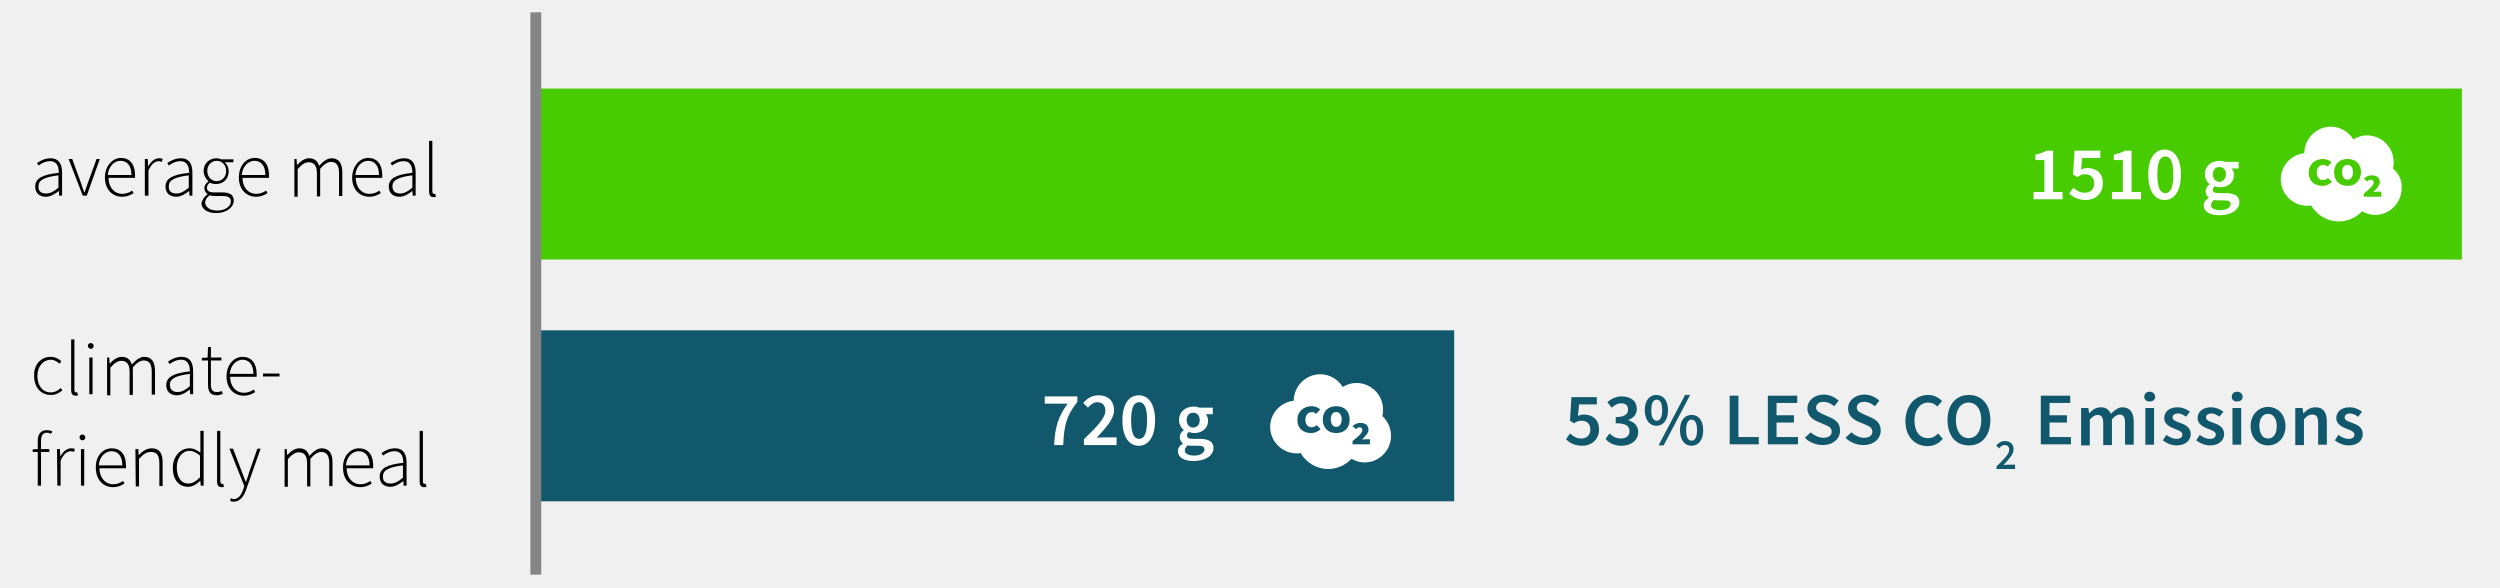
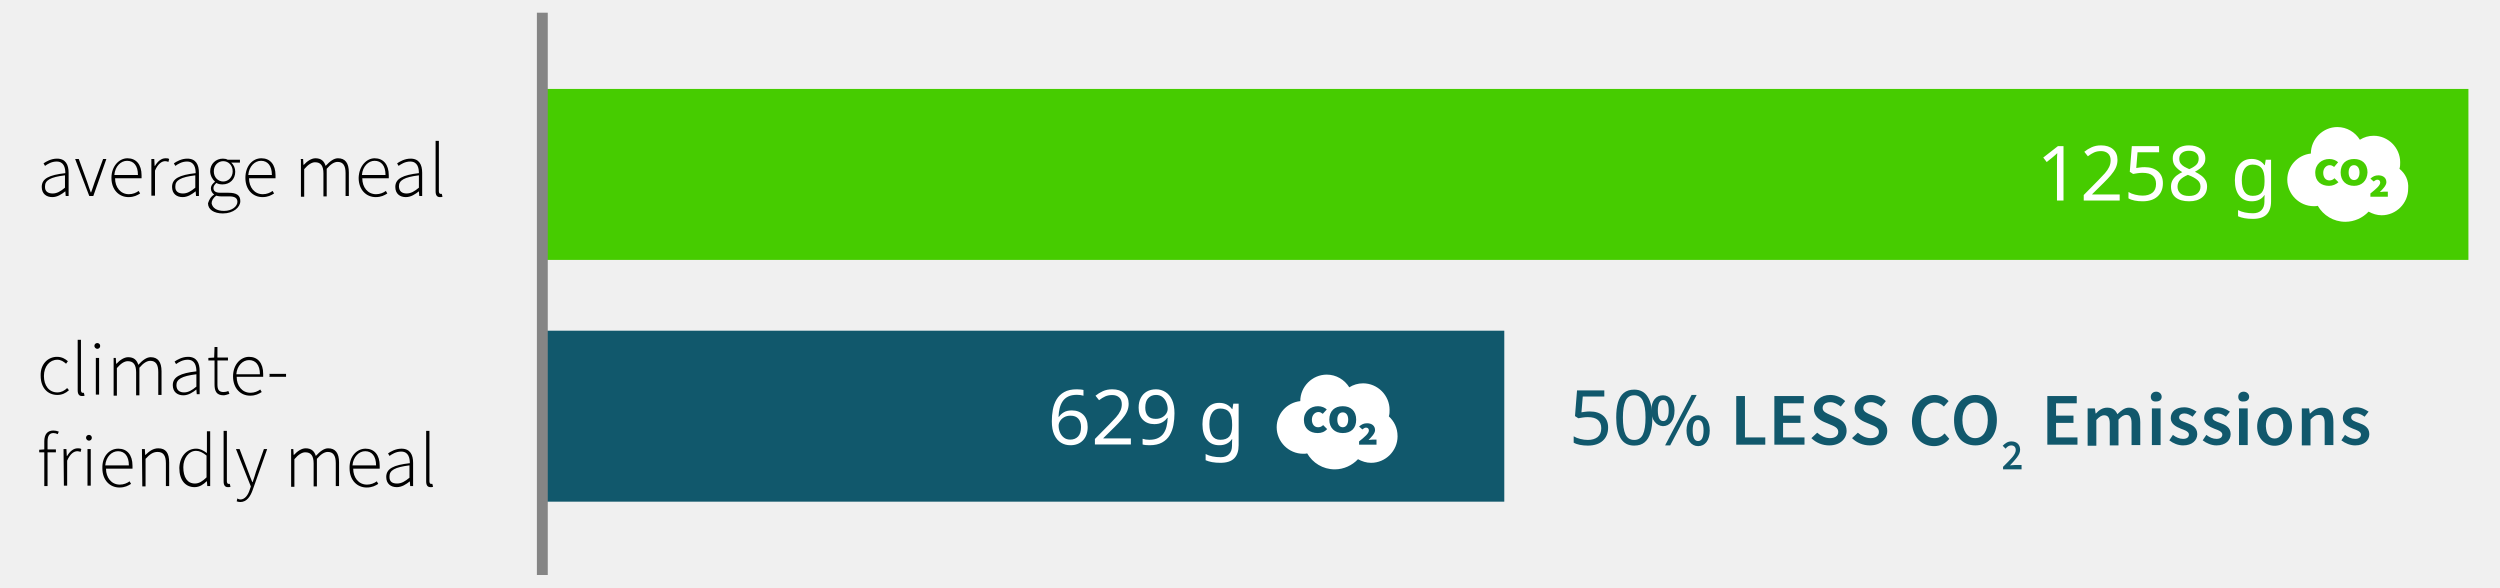
- <svg xmlns="http://www.w3.org/2000/svg" version="1.1" id="Ebene_1" x="0px" y="0px" width="688.7px" height="161.8px" viewBox="46 340.1 688.7 161.8" style="enable-background:new 46 340.1 688.7 161.8;" xml:space="preserve">
+ <svg xmlns="http://www.w3.org/2000/svg" version="1.1" id="Ebene_1" x="0px" y="0px" viewBox="0 0 688.7 161.8" style="enable-background:new 0 0 688.7 161.8;" xml:space="preserve">
  <style type="text/css">
	.st0{fill:#46CC00;}
	.st1{fill:#11586C;}
	.st2{fill:#858585;}
	.st3{enable-background:new    ;}
	.st4{fill:#FFFFFF;}
+ 	.st5{font-family:'SourceSansPro-Semibold';}
+ 	.st6{font-size:21px;}
</style>
  <g>
-     <rect x="193.6" y="364.5" class="st0" width="530.6" height="47.1" />
+     <rect x="149.4" y="24.5" class="st0" width="530.6" height="47.1" />
  </g>
  <g>
-     <rect x="193.6" y="431.1" class="st1" width="253" height="47.1" />
+     <rect x="149.4" y="91.1" class="st1" width="265" height="47.1" />
  </g>
  <g>
-     <rect x="192.1" y="343.5" class="st2" width="3" height="154.9" />
+     <rect x="147.9" y="3.5" class="st2" width="3" height="154.9" />
  </g>
  <g class="st3">
-     <path d="M62.2,387.7c0-1.5-0.4-3.2-2.4-3.2c-1.4,0-2.5,0.7-3.2,1.2l-0.4-0.7c0.7-0.5,2.1-1.3,3.7-1.3c2.4,0,3.2,1.7,3.2,3.9v6.4   h-0.8l-0.1-1.3l0,0c-1,0.8-2.2,1.6-3.6,1.6c-1.6,0-2.9-0.9-2.9-2.8C55.7,389.2,57.7,388.2,62.2,387.7z M58.7,393.4   c1.2,0,2.2-0.6,3.4-1.6v-3.4c-4.1,0.5-5.5,1.4-5.5,3C56.5,392.9,57.5,393.4,58.7,393.4z" />
-     <path d="M64.9,383.9h1l2.3,6.3c0.3,1,0.7,2,1,2.9h0.1c0.3-0.9,0.7-1.9,1-2.9l2.3-6.3h0.9L69.9,394h-1.1L64.9,383.9z" />
-     <path d="M79.3,383.6c2.4,0,3.9,1.7,3.9,4.7c0,0.3,0,0.5,0,0.8h-7.3c0,2.5,1.5,4.4,3.8,4.4c1.1,0,2-0.4,2.7-0.9l0.4,0.7   c-0.8,0.5-1.7,1-3.2,1c-2.6,0-4.7-2-4.7-5.3C74.9,385.7,77.1,383.6,79.3,383.6z M82.2,388.3c0-2.6-1.2-3.9-3-3.9   c-1.7,0-3.3,1.5-3.5,3.9H82.2z" />
-     <path d="M85.9,383.9h0.8l0.1,1.9h0.1c0.7-1.2,1.7-2.1,2.9-2.1c0.4,0,0.7,0,1,0.2l-0.2,0.8c-0.3-0.1-0.5-0.2-0.9-0.2   c-0.9,0-2,0.7-2.8,2.6v6.9h-1V383.9z" />
-     <path d="M98.1,387.7c0-1.5-0.4-3.2-2.4-3.2c-1.4,0-2.5,0.7-3.2,1.2l-0.4-0.7c0.7-0.5,2.1-1.3,3.7-1.3c2.4,0,3.2,1.7,3.2,3.9v6.4   h-0.8l-0.1-1.3l0,0c-1,0.8-2.2,1.6-3.6,1.6c-1.6,0-2.9-0.9-2.9-2.8C91.6,389.2,93.6,388.2,98.1,387.7z M94.6,393.4   c1.2,0,2.2-0.6,3.4-1.6v-3.4c-4.1,0.5-5.5,1.4-5.5,3C92.4,392.9,93.4,393.4,94.6,393.4z" />
-     <path d="M103.2,393.6L103.2,393.6c-0.5-0.4-0.9-0.9-0.9-1.7c0-0.9,0.7-1.5,1.1-1.8V390c-0.6-0.5-1.3-1.6-1.3-2.8   c0-2.1,1.6-3.5,3.5-3.5c0.5,0,1,0.1,1.3,0.3h3.4v0.8h-2.4c0.7,0.6,1.1,1.5,1.1,2.5c0,2.1-1.5,3.5-3.5,3.5c-0.6,0-1.2-0.1-1.7-0.4   c-0.4,0.4-0.8,0.8-0.8,1.4c0,0.7,0.4,1.3,1.9,1.3h2.2c2.3,0,3.3,0.7,3.3,2.3c0,1.7-1.9,3.4-4.8,3.4c-2.5,0-4.1-1.1-4.1-2.8   C101.8,395.1,102.2,394.3,103.2,393.6z M105.9,398.1c2.3,0,3.7-1.3,3.7-2.5c0-1.1-0.8-1.5-2.3-1.5h-2.2c-0.2,0-0.7,0-1.3-0.2   c-0.9,0.6-1.3,1.4-1.3,2.1C102.7,397.2,103.8,398.1,105.9,398.1z M108.3,387.2c0-1.7-1.2-2.8-2.6-2.8s-2.6,1.1-2.6,2.8   c0,1.7,1.2,2.8,2.6,2.8C107.1,390,108.3,388.9,108.3,387.2z" />
-     <path d="M116.2,383.6c2.4,0,3.9,1.7,3.9,4.7c0,0.3,0,0.5,0,0.8h-7.3c0,2.5,1.5,4.4,3.8,4.4c1.1,0,2-0.4,2.7-0.9l0.4,0.7   c-0.8,0.5-1.7,1-3.2,1c-2.6,0-4.7-2-4.7-5.3C111.8,385.7,113.8,383.6,116.2,383.6z M119.1,388.3c0-2.6-1.2-3.9-3-3.9   c-1.7,0-3.3,1.5-3.5,3.9H119.1z" />
-     <path d="M126.9,383.9h0.8l0.1,1.6h0.1c0.9-1,2.1-1.8,3.2-1.8c1.6,0,2.4,0.8,2.8,2.1c1.2-1.3,2.3-2.1,3.4-2.1c2,0,3,1.3,3,3.9v6.5   h-0.9v-6.3c0-2.1-0.7-3.1-2.2-3.1c-0.9,0-1.9,0.6-3,1.9v7.6h-0.9v-6.3c0-2.1-0.7-3.1-2.3-3.1c-0.9,0-1.9,0.6-3,1.9v7.6h-0.9v-10.4   L126.9,383.9L126.9,383.9z" />
-     <path d="M147.4,383.6c2.4,0,3.9,1.7,3.9,4.7c0,0.3,0,0.5,0,0.8H144c0,2.5,1.5,4.4,3.8,4.4c1.1,0,2-0.4,2.7-0.9l0.4,0.7   c-0.8,0.5-1.7,1-3.2,1c-2.6,0-4.7-2-4.7-5.3C143.1,385.7,145.2,383.6,147.4,383.6z M150.4,388.3c0-2.6-1.2-3.9-3-3.9   c-1.7,0-3.3,1.5-3.5,3.9H150.4z" />
-     <path d="M159.6,387.7c0-1.5-0.4-3.2-2.4-3.2c-1.4,0-2.5,0.7-3.2,1.2l-0.4-0.7c0.7-0.5,2.1-1.3,3.7-1.3c2.4,0,3.2,1.7,3.2,3.9v6.4   h-0.8l-0.1-1.3l0,0c-1,0.8-2.2,1.6-3.6,1.6c-1.6,0-2.9-0.9-2.9-2.8C153.1,389.2,155.2,388.2,159.6,387.7z M156.2,393.4   c1.2,0,2.2-0.6,3.4-1.6v-3.4c-4.1,0.5-5.5,1.4-5.5,3C154.1,392.9,155.1,393.4,156.2,393.4z" />
-     <path d="M164.2,378.9h0.9v13.9c0,0.4,0.2,0.7,0.4,0.7c0.1,0,0.2,0,0.4,0l0.2,0.8c-0.2,0.1-0.4,0.1-0.7,0.1c-0.8,0-1.2-0.5-1.2-1.6   L164.2,378.9L164.2,378.9z" />
-   </g>
-   <g class="st3">
-     <path class="st4" d="M340.1,451.3h-6.3v-2h9v1.5c-3.1,3.9-3.7,6.7-3.9,11.9h-2.5C336.6,457.9,337.5,454.9,340.1,451.3z" />
-     <path class="st4" d="M344.5,461.2c3.7-3.6,6-5.9,6-8c0-1.4-0.8-2.3-2.2-2.3c-1,0-1.9,0.7-2.6,1.5l-1.3-1.3c1.2-1.3,2.4-2.1,4.3-2.1   c2.6,0,4.2,1.6,4.2,4.1c0,2.4-2.2,4.8-4.8,7.6c0.7-0.1,1.6-0.1,2.2-0.1h3.3v2.1h-9v-1.5L344.5,461.2L344.5,461.2z" />
-     <path class="st4" d="M355.2,455.9c0-4.5,1.8-6.9,4.5-6.9s4.5,2.4,4.5,6.9s-1.8,7-4.5,7S355.2,460.4,355.2,455.9z M362,455.9   c0-3.8-0.9-5-2.2-5c-1.3,0-2.2,1.2-2.2,5s0.9,5.1,2.2,5.1S362,459.7,362,455.9z" />
-     <path class="st4" d="M371.9,462.3L371.9,462.3c-0.5-0.4-0.9-1-0.9-1.8s0.5-1.5,1.1-1.9v-0.1c-0.7-0.5-1.3-1.5-1.3-2.7   c0-2.4,1.9-3.7,4.1-3.7c0.6,0,1.1,0.1,1.5,0.3h3.7v1.8h-1.9c0.3,0.4,0.6,1,0.6,1.7c0,2.3-1.7,3.5-3.9,3.5c-0.4,0-0.9-0.1-1.4-0.3   c-0.3,0.3-0.5,0.5-0.5,1c0,0.6,0.4,0.9,1.7,0.9h1.8c2.5,0,3.8,0.8,3.8,2.5c0,2-2.1,3.6-5.5,3.6c-2.5,0-4.3-0.9-4.3-2.7   C370.4,463.6,370.9,462.9,371.9,462.3z M375,465.6c1.7,0,2.8-0.8,2.8-1.7c0-0.8-0.7-1-1.8-1h-1.4c-0.6,0-1,0-1.4-0.1   c-0.5,0.4-0.8,0.9-0.8,1.4C372.4,465.1,373.4,465.6,375,465.6z M376.5,455.8c0-1.3-0.8-2-1.8-2s-1.8,0.7-1.8,2s0.8,2.1,1.8,2.1   C375.8,457.8,376.5,457.1,376.5,455.8z" />
+     <path d="M18,47.7c0-1.5-0.4-3.2-2.4-3.2c-1.4,0-2.5,0.7-3.2,1.2L12,45c0.7-0.5,2.1-1.3,3.7-1.3c2.4,0,3.2,1.7,3.2,3.9V54h-0.8   L18,52.7l0,0c-1,0.8-2.2,1.6-3.6,1.6c-1.6,0-2.9-0.9-2.9-2.8C11.5,49.2,13.5,48.2,18,47.7z M14.5,53.3c1.2,0,2.2-0.6,3.4-1.6v-3.4   c-4.1,0.5-5.5,1.4-5.5,3C12.3,52.8,13.3,53.3,14.5,53.3z" />
+     <path d="M20.7,43.8h1l2.3,6.3c0.3,1,0.7,2,1,2.9h0.1c0.3-0.9,0.7-1.9,1-2.9l2.3-6.3h0.9L25.7,54h-1.1L20.7,43.8z" />
+     <path d="M35.1,43.6c2.4,0,3.9,1.7,3.9,4.7c0,0.3,0,0.5,0,0.8h-7.3c0,2.5,1.5,4.4,3.8,4.4c1.1,0,2-0.4,2.7-0.9l0.4,0.7   c-0.8,0.5-1.7,1-3.2,1c-2.6,0-4.7-2-4.7-5.3C30.7,45.7,32.9,43.6,35.1,43.6z M38,48.2c0-2.6-1.2-3.9-3-3.9c-1.7,0-3.3,1.5-3.5,3.9   H38z" />
+     <path d="M41.7,43.8h0.8l0.1,1.9h0.1c0.7-1.2,1.7-2.1,2.9-2.1c0.4,0,0.7,0,1,0.2l-0.2,0.8c-0.3-0.1-0.5-0.2-0.9-0.2   c-0.9,0-2,0.7-2.8,2.6v6.9h-1V43.8z" />
+     <path d="M53.9,47.7c0-1.5-0.4-3.2-2.4-3.2c-1.4,0-2.5,0.7-3.2,1.2L47.9,45c0.7-0.5,2.1-1.3,3.7-1.3c2.4,0,3.2,1.7,3.2,3.9V54H54   l-0.1-1.3l0,0c-1,0.8-2.2,1.6-3.6,1.6c-1.6,0-2.9-0.9-2.9-2.8C47.4,49.2,49.4,48.2,53.9,47.7z M50.4,53.3c1.2,0,2.2-0.6,3.4-1.6   v-3.4c-4.1,0.5-5.5,1.4-5.5,3C48.2,52.8,49.2,53.3,50.4,53.3z" />
+     <path d="M59,53.6L59,53.6c-0.5-0.4-0.9-0.9-0.9-1.7c0-0.9,0.7-1.5,1.1-1.8V50c-0.6-0.5-1.3-1.6-1.3-2.8c0-2.1,1.6-3.5,3.5-3.5   c0.5,0,1,0.1,1.3,0.3h3.4v0.8h-2.4c0.7,0.6,1.1,1.5,1.1,2.5c0,2.1-1.5,3.5-3.5,3.5c-0.6,0-1.2-0.1-1.7-0.4   c-0.4,0.4-0.8,0.8-0.8,1.4c0,0.7,0.4,1.3,1.9,1.3h2.2c2.3,0,3.3,0.7,3.3,2.3c0,1.7-1.9,3.4-4.8,3.4c-2.5,0-4.1-1.1-4.1-2.8   C57.6,55.1,58,54.2,59,53.6z M61.7,58.1c2.3,0,3.7-1.3,3.7-2.5c0-1.1-0.8-1.5-2.3-1.5h-2.2c-0.2,0-0.7,0-1.3-0.2   c-0.9,0.6-1.3,1.4-1.3,2.1C58.5,57.2,59.6,58.1,61.7,58.1z M64.1,47.2c0-1.7-1.2-2.8-2.6-2.8s-2.6,1.1-2.6,2.8   c0,1.7,1.2,2.8,2.6,2.8C62.9,50,64.1,48.8,64.1,47.2z" />
+     <path d="M72,43.6c2.4,0,3.9,1.7,3.9,4.7c0,0.3,0,0.5,0,0.8h-7.3c0,2.5,1.5,4.4,3.8,4.4c1.1,0,2-0.4,2.7-0.9l0.4,0.7   c-0.8,0.5-1.7,1-3.2,1c-2.6,0-4.7-2-4.7-5.3C67.6,45.7,69.6,43.6,72,43.6z M74.9,48.2c0-2.6-1.2-3.9-3-3.9c-1.7,0-3.3,1.5-3.5,3.9   H74.9z" />
+     <path d="M82.7,43.8h0.8l0.1,1.6h0.1c0.9-1,2.1-1.8,3.2-1.8c1.6,0,2.4,0.8,2.8,2.1c1.2-1.3,2.3-2.1,3.4-2.1c2,0,3,1.3,3,3.9v6.5   h-0.9v-6.3c0-2.1-0.7-3.1-2.2-3.1c-0.9,0-1.9,0.6-3,1.9v7.6h-0.9v-6.3c0-2.1-0.7-3.1-2.3-3.1c-0.9,0-1.9,0.6-3,1.9v7.6h-0.9V43.9   L82.7,43.8L82.7,43.8z" />
+     <path d="M103.2,43.6c2.4,0,3.9,1.7,3.9,4.7c0,0.3,0,0.5,0,0.8h-7.3c0,2.5,1.5,4.4,3.8,4.4c1.1,0,2-0.4,2.7-0.9l0.4,0.7   c-0.8,0.5-1.7,1-3.2,1c-2.6,0-4.7-2-4.7-5.3C98.9,45.7,101,43.6,103.2,43.6z M106.2,48.2c0-2.6-1.2-3.9-3-3.9   c-1.7,0-3.3,1.5-3.5,3.9H106.2z" />
+     <path d="M115.4,47.7c0-1.5-0.4-3.2-2.4-3.2c-1.4,0-2.5,0.7-3.2,1.2l-0.4-0.7c0.7-0.5,2.1-1.3,3.7-1.3c2.4,0,3.2,1.7,3.2,3.9V54   h-0.8l-0.1-1.3l0,0c-1,0.8-2.2,1.6-3.6,1.6c-1.6,0-2.9-0.9-2.9-2.8C108.9,49.2,111,48.2,115.4,47.7z M112,53.3   c1.2,0,2.2-0.6,3.4-1.6v-3.4c-4.1,0.5-5.5,1.4-5.5,3C109.9,52.8,110.9,53.3,112,53.3z" />
+     <path d="M120,38.8h0.9v13.9c0,0.4,0.2,0.7,0.4,0.7c0.1,0,0.2,0,0.4,0l0.2,0.8c-0.2,0.1-0.4,0.1-0.7,0.1c-0.8,0-1.2-0.5-1.2-1.6   L120,38.8L120,38.8z" />
  </g>
  <g>
    <g>
-       <path class="st4" d="M692.7,385.5c-0.9,0-1.5,0.7-1.5,2s0.6,2.1,1.5,2.1s1.5-0.8,1.5-2.1S693.5,385.5,692.7,385.5z" />
+       <path class="st4" d="M648.5,45.5c-0.9,0-1.5,0.7-1.5,2s0.6,2.1,1.5,2.1s1.5-0.8,1.5-2.1S649.3,45.5,648.5,45.5z" />
    </g>
    <g>
-       <path class="st4" d="M705.2,386.5c0.2-0.6,0.2-1.2,0.2-1.8c0-4-3.3-7.3-7.3-7.3c-1.4,0-2.7,0.4-3.8,1.1c-1.3-2.1-3.6-3.5-6.2-3.5    c-4,0-7.3,3.3-7.3,7.3l0,0c-3.7,0.4-6.5,3.5-6.5,7.2c0,4,3.3,7.3,7.3,7.3c0.4,0,0.8,0,1.1-0.1c1.5,2.6,4.3,4.4,7.6,4.4    c2.5,0,4.8-1.1,6.4-2.8c1.1,0.6,2.3,1,3.6,1c4,0,7.3-3.3,7.3-7.3C707.8,389.8,706.8,387.9,705.2,386.5z M685.8,391.3    c-2.1,0-3.8-1.2-3.8-3.6s1.8-3.8,3.9-3.8c1,0,1.9,0.4,2.4,0.9l-1.1,1.2c-0.4-0.3-0.7-0.5-1.2-0.5c-0.9,0-1.8,0.8-1.8,2.1    c0,1.3,0.7,2.1,1.7,2.1c0.6,0,1-0.2,1.4-0.6l1.1,1.1C687.7,390.9,686.8,391.3,685.8,391.3z M692.7,391.3c-2.2,0-3.7-1.4-3.7-3.7    c0-2.4,1.5-3.7,3.7-3.7s3.7,1.3,3.7,3.7C696.3,389.9,694.8,391.3,692.7,391.3z M701.8,394.3h-4.6v-0.9c1.5-1.2,2.7-2.2,2.7-3    c0-0.5-0.3-0.8-0.8-0.8c-0.4,0-0.7,0.3-1,0.5l-0.9-0.8c0.7-0.6,1.3-0.9,2.2-0.9c1.3,0,2.2,0.7,2.2,1.9c0,0.9-1,1.9-1.8,2.7    c0.3,0,0.8-0.1,1.1-0.1h1.1v1.4L701.8,394.3L701.8,394.3z" />
+       <path class="st4" d="M661,46.5c0.2-0.6,0.2-1.2,0.2-1.8c0-4-3.3-7.3-7.3-7.3c-1.4,0-2.7,0.4-3.8,1.1c-1.3-2.1-3.6-3.5-6.2-3.5    c-4,0-7.3,3.3-7.3,7.3l0,0c-3.7,0.4-6.5,3.5-6.5,7.2c0,4,3.3,7.3,7.3,7.3c0.4,0,0.8,0,1.1-0.1c1.5,2.6,4.3,4.4,7.6,4.4    c2.5,0,4.8-1.1,6.4-2.8c1.1,0.6,2.3,1,3.6,1c4,0,7.3-3.3,7.3-7.3C663.6,49.7,662.6,47.8,661,46.5z M641.6,51.2    c-2.1,0-3.8-1.2-3.8-3.6s1.8-3.8,3.9-3.8c1,0,1.9,0.4,2.4,0.9L643,46c-0.4-0.3-0.7-0.5-1.2-0.5c-0.9,0-1.8,0.8-1.8,2.1    c0,1.3,0.7,2.1,1.7,2.1c0.6,0,1-0.2,1.4-0.6l1.1,1.1C643.5,50.8,642.6,51.2,641.6,51.2z M648.5,51.2c-2.2,0-3.7-1.4-3.7-3.7    c0-2.4,1.5-3.7,3.7-3.7c2.2,0,3.7,1.3,3.7,3.7C652.1,49.8,650.6,51.2,648.5,51.2z M657.6,54.2H653v-0.9c1.5-1.2,2.7-2.2,2.7-3    c0-0.5-0.3-0.8-0.8-0.8c-0.4,0-0.7,0.3-1,0.5l-0.9-0.8c0.7-0.6,1.3-0.9,2.2-0.9c1.3,0,2.2,0.7,2.2,1.9c0,0.9-1,1.9-1.8,2.7    c0.3,0,0.8-0.1,1.1-0.1h1.1v1.4L657.6,54.2L657.6,54.2z" />
    </g>
  </g>
  <g>
    <g>
-       <path class="st4" d="M414.1,453.6c-0.9,0-1.5,0.7-1.5,2s0.6,2.1,1.5,2.1s1.5-0.8,1.5-2.1C415.6,454.4,415,453.6,414.1,453.6z" />
+       <path class="st4" d="M369.9,113.6c-0.9,0-1.5,0.7-1.5,2s0.6,2.1,1.5,2.1s1.5-0.8,1.5-2.1C371.4,114.3,370.8,113.6,369.9,113.6z" />
    </g>
    <g>
-       <path class="st4" d="M426.8,454.7c0.2-0.6,0.2-1.2,0.2-1.8c0-4-3.3-7.3-7.3-7.3c-1.4,0-2.7,0.4-3.8,1.1c-1.3-2.1-3.6-3.5-6.2-3.5    c-4,0-7.3,3.3-7.3,7.3l0,0c-3.7,0.4-6.5,3.5-6.5,7.2c0,4,3.3,7.3,7.3,7.3c0.4,0,0.8,0,1.1-0.1c1.5,2.6,4.3,4.4,7.6,4.4    c2.5,0,4.8-1.1,6.4-2.8c1.1,0.6,2.3,1,3.6,1c4,0,7.3-3.3,7.3-7.3C429.2,457.9,428.2,456,426.8,454.7z M407.2,459.4    c-2.1,0-3.8-1.2-3.8-3.6s1.8-3.8,3.9-3.8c1,0,1.9,0.4,2.4,0.9l-1.1,1.2c-0.4-0.3-0.7-0.5-1.2-0.5c-0.9,0-1.8,0.8-1.8,2.1    c0,1.3,0.7,2.1,1.7,2.1c0.6,0,1-0.2,1.4-0.6l1.1,1.1C409.1,459,408.2,459.4,407.2,459.4z M414.1,459.4c-2.2,0-3.7-1.4-3.7-3.7    c0-2.4,1.5-3.7,3.7-3.7s3.7,1.3,3.7,3.7C417.8,458,416.4,459.4,414.1,459.4z M423.2,462.5h-4.6v-0.9c1.5-1.2,2.7-2.2,2.7-3    c0-0.5-0.3-0.8-0.8-0.8c-0.4,0-0.7,0.3-1,0.5l-0.9-0.8c0.7-0.6,1.3-0.9,2.2-0.9c1.3,0,2.2,0.7,2.2,1.9c0,0.9-1,1.9-1.8,2.7    c0.3,0,0.8-0.1,1.1-0.1h1.1v1.4L423.2,462.5L423.2,462.5z" />
-     </g>
-   </g>
-   <g>
-     <g class="st3">
-       <path class="st4" d="M606.2,393h3v-8.8h-2.5v-1.5c1.3-0.3,2.2-0.6,3.1-1.1h1.8V393h2.6v2h-8L606.2,393L606.2,393z" />
-       <path class="st4" d="M617.2,391.8c0.8,0.8,1.8,1.4,3.1,1.4c1.5,0,2.6-0.9,2.6-2.6c0-1.6-1-2.5-2.5-2.5c-0.9,0-1.3,0.2-2.1,0.8    l-1.2-0.7l0.4-6.6h7.1v2h-5l-0.3,3.2c0.6-0.3,1.1-0.4,1.8-0.4c2.3,0,4.2,1.3,4.2,4.2c0,2.9-2.2,4.6-4.7,4.6    c-2.2,0-3.6-0.9-4.6-1.8L617.2,391.8z" />
-       <path class="st4" d="M627.8,393h3v-8.8h-2.5v-1.5c1.3-0.3,2.2-0.6,3.1-1.1h1.8V393h2.6v2h-8L627.8,393L627.8,393z" />
-       <path class="st4" d="M637.8,388.2c0-4.5,1.8-6.9,4.5-6.9s4.5,2.4,4.5,6.9s-1.8,7-4.5,7S637.8,392.7,637.8,388.2z M644.7,388.2    c0-3.8-0.9-5-2.2-5s-2.2,1.2-2.2,5s0.9,5.1,2.2,5.1S644.7,392,644.7,388.2z" />
-       <path class="st4" d="M654.5,394.6L654.5,394.6c-0.5-0.4-0.9-1-0.9-1.8s0.5-1.5,1.1-1.9v-0.1c-0.7-0.5-1.3-1.5-1.3-2.7    c0-2.4,1.9-3.7,4.1-3.7c0.6,0,1.1,0.1,1.5,0.3h3.7v1.8h-1.9c0.3,0.4,0.6,1,0.6,1.7c0,2.3-1.7,3.5-3.9,3.5c-0.4,0-0.9-0.1-1.4-0.3    c-0.3,0.3-0.5,0.5-0.5,1c0,0.6,0.4,0.9,1.7,0.9h1.8c2.5,0,3.8,0.8,3.8,2.5c0,2-2.1,3.6-5.5,3.6c-2.5,0-4.3-0.9-4.3-2.7    C653,396,653.5,395.2,654.5,394.6z M657.7,398c1.7,0,2.8-0.8,2.8-1.7c0-0.8-0.7-1-1.8-1h-1.4c-0.6,0-1,0-1.4-0.1    c-0.5,0.4-0.8,0.9-0.8,1.4C655,397.4,656,398,657.7,398z M659.2,388.1c0-1.3-0.8-2-1.8-2s-1.8,0.7-1.8,2s0.8,2.1,1.8,2.1    C658.3,390.2,659.2,389.4,659.2,388.1z" />
+       <path class="st4" d="M382.6,114.7c0.2-0.6,0.2-1.2,0.2-1.8c0-4-3.3-7.3-7.3-7.3c-1.4,0-2.7,0.4-3.8,1.1c-1.3-2.1-3.6-3.5-6.2-3.5    c-4,0-7.3,3.3-7.3,7.3l0,0c-3.7,0.4-6.5,3.5-6.5,7.2c0,4,3.3,7.3,7.3,7.3c0.4,0,0.8,0,1.1-0.1c1.5,2.6,4.3,4.4,7.6,4.4    c2.5,0,4.8-1.1,6.4-2.8c1.1,0.6,2.3,1,3.6,1c4,0,7.3-3.3,7.3-7.3C385,117.8,384,116,382.6,114.7z M363,119.3    c-2.1,0-3.8-1.2-3.8-3.6s1.8-3.8,3.9-3.8c1,0,1.9,0.4,2.4,0.9l-1.1,1.2c-0.4-0.3-0.7-0.5-1.2-0.5c-0.9,0-1.8,0.8-1.8,2.1    c0,1.3,0.7,2.1,1.7,2.1c0.6,0,1-0.2,1.4-0.6l1.1,1.1C364.9,119,364,119.3,363,119.3z M369.9,119.3c-2.2,0-3.7-1.4-3.7-3.7    c0-2.4,1.5-3.7,3.7-3.7s3.7,1.3,3.7,3.7C373.6,118,372.2,119.3,369.9,119.3z M379,122.5h-4.6v-0.9c1.5-1.2,2.7-2.2,2.7-3    c0-0.5-0.3-0.8-0.8-0.8c-0.4,0-0.7,0.3-1,0.5l-0.9-0.8c0.7-0.6,1.3-0.9,2.2-0.9c1.3,0,2.2,0.7,2.2,1.9c0,0.9-1,1.9-1.8,2.7    c0.3,0,0.8-0.1,1.1-0.1h1.1v1.4L379,122.5L379,122.5z" />
    </g>
  </g>
  <g class="st3">
-     <path d="M59.9,438.4c1.4,0,2.3,0.6,3,1.2l-0.5,0.7c-0.7-0.6-1.4-1.1-2.4-1.1c-2.1,0-3.7,1.8-3.7,4.5c0,2.6,1.4,4.5,3.7,4.5   c1.1,0,2-0.5,2.7-1.2l0.5,0.6c-0.9,0.8-1.9,1.3-3.2,1.3c-2.6,0-4.6-1.9-4.6-5.3C55.3,440.3,57.5,438.4,59.9,438.4z" />
-     <path d="M65.6,433.6h0.9v13.9c0,0.4,0.2,0.7,0.4,0.7c0.1,0,0.2,0,0.4,0l0.2,0.8c-0.2,0.1-0.4,0.1-0.7,0.1c-0.8,0-1.2-0.5-1.2-1.6   L65.6,433.6L65.6,433.6z" />
-     <path d="M70.2,435.4c0-0.5,0.4-0.8,0.8-0.8s0.8,0.3,0.8,0.8s-0.4,0.8-0.8,0.8S70.2,435.8,70.2,435.4z M70.6,438.6h0.9v10.1h-0.9   V438.6z" />
-     <path d="M75.3,438.6h0.8l0.1,1.6h0.1c0.9-1,2.1-1.8,3.2-1.8c1.6,0,2.4,0.8,2.8,2.1c1.2-1.3,2.3-2.1,3.4-2.1c2,0,3,1.3,3,3.9v6.5   h-0.9v-6.3c0-2.1-0.7-3.1-2.2-3.1c-0.9,0-1.9,0.6-3,1.9v7.6h-0.9v-6.3c0-2.1-0.7-3.1-2.3-3.1c-0.9,0-1.9,0.6-3,1.9v7.6h-0.9v-10.4   H75.3z" />
-     <path d="M98.3,442.4c0-1.5-0.4-3.2-2.4-3.2c-1.4,0-2.5,0.7-3.2,1.2l-0.4-0.7c0.7-0.5,2.1-1.3,3.7-1.3c2.4,0,3.2,1.7,3.2,3.9v6.4   h-0.8l-0.1-1.3l0,0c-1,0.8-2.2,1.6-3.6,1.6c-1.6,0-2.9-0.9-2.9-2.8C91.8,443.9,93.9,442.9,98.3,442.4z M94.9,448.1   c1.2,0,2.2-0.6,3.4-1.6v-3.4c-4.1,0.5-5.5,1.4-5.5,3C92.8,447.6,93.8,448.1,94.9,448.1z" />
-     <path d="M103.2,439.4h-1.6v-0.7l1.6-0.1l0.1-2.9h0.8v2.9h2.9v0.8h-2.9v6.6c0,1.3,0.3,2.1,1.7,2.1c0.4,0,0.9-0.1,1.3-0.3l0.3,0.8   c-0.6,0.2-1.2,0.4-1.6,0.4c-2,0-2.5-1.2-2.5-3v-6.6L103.2,439.4L103.2,439.4z" />
-     <path d="M112.8,438.4c2.4,0,3.9,1.7,3.9,4.7c0,0.3,0,0.5,0,0.8h-7.3c0,2.5,1.5,4.4,3.8,4.4c1.1,0,2-0.4,2.7-0.9l0.4,0.7   c-0.8,0.5-1.7,1-3.2,1c-2.6,0-4.7-2-4.7-5.3C108.4,440.4,110.6,438.4,112.8,438.4z M115.8,443.1c0-2.6-1.2-3.9-3-3.9   c-1.7,0-3.3,1.5-3.5,3.9H115.8z" />
-     <path d="M118.4,443h4.6v0.8h-4.6C118.5,443.8,118.5,443,118.4,443z" />
+     <path d="M15.7,98.3c1.4,0,2.3,0.6,3,1.2l-0.5,0.7c-0.7-0.6-1.4-1.1-2.4-1.1c-2.1,0-3.7,1.8-3.7,4.5c0,2.6,1.4,4.5,3.7,4.5   c1.1,0,2-0.5,2.7-1.2l0.5,0.6c-0.9,0.8-1.9,1.3-3.2,1.3c-2.6,0-4.6-1.9-4.6-5.3C11.1,100.2,13.3,98.3,15.7,98.3z" />
+     <path d="M21.4,93.6h0.9v13.9c0,0.4,0.2,0.7,0.4,0.7c0.1,0,0.2,0,0.4,0l0.2,0.8c-0.2,0.1-0.4,0.1-0.7,0.1c-0.8,0-1.2-0.5-1.2-1.6   L21.4,93.6L21.4,93.6z" />
+     <path d="M26,95.3c0-0.5,0.4-0.8,0.8-0.8s0.8,0.3,0.8,0.8s-0.4,0.8-0.8,0.8S26,95.7,26,95.3z M26.4,98.6h0.9v10.1h-0.9V98.6z" />
+     <path d="M31.1,98.6h0.8l0.1,1.6h0.1c0.9-1,2.1-1.8,3.2-1.8c1.6,0,2.4,0.8,2.8,2.1c1.2-1.3,2.3-2.1,3.4-2.1c2,0,3,1.3,3,3.9v6.5   h-0.9v-6.3c0-2.1-0.7-3.1-2.2-3.1c-0.9,0-1.9,0.6-3,1.9v7.6h-0.9v-6.3c0-2.1-0.7-3.1-2.3-3.1c-0.9,0-1.9,0.6-3,1.9v7.6h-0.9V98.6   L31.1,98.6L31.1,98.6z" />
+     <path d="M54.1,102.3c0-1.5-0.4-3.2-2.4-3.2c-1.4,0-2.5,0.7-3.2,1.2l-0.4-0.7c0.7-0.5,2.1-1.3,3.7-1.3c2.4,0,3.2,1.7,3.2,3.9v6.4   h-0.8l-0.1-1.3l0,0c-1,0.8-2.2,1.6-3.6,1.6c-1.6,0-2.9-0.9-2.9-2.8C47.6,103.8,49.7,102.8,54.1,102.3z M50.7,108.1   c1.2,0,2.2-0.6,3.4-1.6v-3.4c-4.1,0.5-5.5,1.4-5.5,3C48.6,107.6,49.6,108.1,50.7,108.1z" />
+     <path d="M59,99.3h-1.6v-0.7l1.6-0.1l0.1-2.9h0.8v2.9h2.9v0.8h-2.9v6.6c0,1.3,0.3,2.1,1.7,2.1c0.4,0,0.9-0.1,1.3-0.3l0.3,0.8   c-0.6,0.2-1.2,0.4-1.6,0.4c-2,0-2.5-1.2-2.5-3v-6.6L59,99.3L59,99.3z" />
+     <path d="M68.6,98.3c2.4,0,3.9,1.7,3.9,4.7c0,0.3,0,0.5,0,0.8h-7.3c0,2.5,1.5,4.4,3.8,4.4c1.1,0,2-0.4,2.7-0.9l0.4,0.7   c-0.8,0.5-1.7,1-3.2,1c-2.6,0-4.7-2-4.7-5.3C64.2,100.3,66.4,98.3,68.6,98.3z M71.6,103.1c0-2.6-1.2-3.9-3-3.9   c-1.7,0-3.3,1.5-3.5,3.9H71.6z" />
+     <path d="M74.2,103h4.6v0.8h-4.6C74.3,103.7,74.3,103,74.2,103z" />
  </g>
  <g class="st3">
-     <path d="M60.1,459.6c-0.4-0.2-0.8-0.3-1.2-0.3c-1.1,0-1.6,0.8-1.6,2.3v2.2h2.3v0.8h-2.3v9.3h-0.9v-9.3H55v-0.7l1.4-0.1v-2.2   c0-2,0.9-3,2.5-3c0.5,0,1,0.1,1.5,0.3L60.1,459.6z" />
-     <path d="M61.7,463.8h0.8l0.1,1.9h0.1c0.7-1.2,1.7-2.1,2.9-2.1c0.4,0,0.7,0,1,0.2l-0.2,0.8c-0.3-0.1-0.5-0.2-0.9-0.2   c-0.9,0-2,0.7-2.8,2.6v6.9h-0.9L61.7,463.8L61.7,463.8L61.7,463.8z" />
-     <path d="M67.9,460.6c0-0.5,0.4-0.8,0.8-0.8s0.8,0.3,0.8,0.8s-0.4,0.8-0.8,0.8S67.9,461,67.9,460.6z M68.3,463.8h0.9v10.1h-0.9   V463.8z" />
-     <path d="M76.8,463.6c2.4,0,3.9,1.7,3.9,4.7c0,0.3,0,0.5,0,0.8h-7.3c0,2.5,1.5,4.4,3.8,4.4c1.1,0,2-0.4,2.7-0.9l0.4,0.7   c-0.8,0.5-1.7,1-3.2,1c-2.6,0-4.7-2-4.7-5.3C72.3,465.6,74.4,463.6,76.8,463.6z M79.7,468.3c0-2.6-1.2-3.9-3-3.9   c-1.7,0-3.3,1.5-3.5,3.9H79.7z" />
-     <path d="M83.3,463.8h0.8l0.1,1.6h0.1c1-1,2.1-1.8,3.5-1.8c2.1,0,3,1.3,3,3.9v6.5h-0.9v-6.3c0-2.1-0.7-3.1-2.3-3.1   c-1.2,0-2.1,0.6-3.3,1.9v7.6h-0.9L83.3,463.8L83.3,463.8L83.3,463.8z" />
-     <path d="M98.2,463.6c1.2,0,2,0.5,3,1.2V463v-4.2h0.9v15.1h-0.8l-0.1-1.3h-0.1c-0.8,0.8-1.9,1.6-3.3,1.6c-2.5,0-4.2-1.9-4.2-5.3   C93.7,465.6,95.8,463.6,98.2,463.6z M97.9,473.3c1.1,0,2.1-0.6,3.2-1.7v-6c-1.1-0.9-2-1.3-2.9-1.3c-2,0-3.5,2-3.5,4.5   C94.7,471.5,95.8,473.3,97.9,473.3z" />
-     <path d="M105.8,458.8h0.9v13.9c0,0.4,0.2,0.7,0.4,0.7c0.1,0,0.2,0,0.4,0l0.2,0.8c-0.2,0.1-0.4,0.1-0.7,0.1c-0.8,0-1.2-0.5-1.2-1.6   L105.8,458.8L105.8,458.8z" />
-     <path d="M110.4,477.6c1.2,0,2.1-1.1,2.6-2.7l0.3-0.9l-4.1-10.3h1l2.4,6.3c0.3,0.8,0.7,1.9,1.1,2.8h0.1c0.3-0.9,0.7-2,0.9-2.8   l2.2-6.3h0.9l-4,11.3c-0.6,1.7-1.6,3.3-3.4,3.3c-0.4,0-0.8-0.1-1-0.2l0.2-0.8C109.8,477.5,110.2,477.6,110.4,477.6z" />
-     <path d="M124.2,463.8h0.8l0.1,1.6h0.1c0.9-1,2.1-1.8,3.2-1.8c1.6,0,2.4,0.8,2.8,2.1c1.2-1.3,2.3-2.1,3.4-2.1c2,0,3,1.3,3,3.9v6.5   h-0.9v-6.3c0-2.1-0.7-3.1-2.2-3.1c-0.9,0-1.9,0.6-3,1.9v7.6h-0.9v-6.3c0-2.1-0.7-3.1-2.3-3.1c-0.9,0-1.9,0.6-3,1.9v7.6h-0.9v-10.4   L124.2,463.8L124.2,463.8z" />
-     <path d="M144.9,463.6c2.4,0,3.9,1.7,3.9,4.7c0,0.3,0,0.5,0,0.8h-7.3c0,2.5,1.5,4.4,3.8,4.4c1.1,0,2-0.4,2.7-0.9l0.4,0.7   c-0.8,0.5-1.7,1-3.2,1c-2.6,0-4.7-2-4.7-5.3C140.4,465.6,142.6,463.6,144.9,463.6z M147.8,468.3c0-2.6-1.2-3.9-3-3.9   c-1.7,0-3.3,1.5-3.5,3.9H147.8z" />
-     <path d="M157.1,467.6c0-1.5-0.4-3.2-2.4-3.2c-1.4,0-2.5,0.7-3.2,1.2l-0.4-0.7c0.7-0.5,2.1-1.3,3.7-1.3c2.4,0,3.2,1.7,3.2,3.9v6.4   h-0.8l-0.1-1.3l0,0c-1,0.8-2.2,1.6-3.6,1.6c-1.6,0-2.9-0.9-2.9-2.8C150.6,469.1,152.6,468.1,157.1,467.6z M153.6,473.3   c1.2,0,2.2-0.6,3.4-1.6v-3.4c-4.1,0.5-5.5,1.4-5.5,3C151.4,472.8,152.4,473.3,153.6,473.3z" />
-     <path d="M161.6,458.8h0.9v13.9c0,0.4,0.2,0.7,0.4,0.7c0.1,0,0.2,0,0.4,0l0.2,0.8c-0.2,0.1-0.4,0.1-0.7,0.1c-0.8,0-1.2-0.5-1.2-1.6   L161.6,458.8L161.6,458.8z" />
+     <path d="M15.9,119.6c-0.4-0.2-0.8-0.3-1.2-0.3c-1.1,0-1.6,0.8-1.6,2.3v2.2h2.3v0.8h-2.3v9.3h-0.9v-9.3h-1.4v-0.7l1.4-0.1v-2.2   c0-2,0.9-3,2.5-3c0.5,0,1,0.1,1.5,0.3L15.9,119.6z" />
+     <path d="M17.5,123.7h0.8l0.1,1.9h0.1c0.7-1.2,1.7-2.1,2.9-2.1c0.4,0,0.7,0,1,0.2l-0.2,0.8c-0.3-0.1-0.5-0.2-0.9-0.2   c-0.9,0-2,0.7-2.8,2.6v6.9h-0.9L17.5,123.7L17.5,123.7L17.5,123.7z" />
+     <path d="M23.7,120.6c0-0.5,0.4-0.8,0.8-0.8s0.8,0.3,0.8,0.8s-0.4,0.8-0.8,0.8S23.7,121,23.7,120.6z M24.1,123.7H25v10.1h-0.9V123.7   z" />
+     <path d="M32.6,123.6c2.4,0,3.9,1.7,3.9,4.7c0,0.3,0,0.5,0,0.8h-7.3c0,2.5,1.5,4.4,3.8,4.4c1.1,0,2-0.4,2.7-0.9l0.4,0.7   c-0.8,0.5-1.7,1-3.2,1c-2.6,0-4.7-2-4.7-5.3C28.1,125.6,30.2,123.6,32.6,123.6z M35.5,128.2c0-2.6-1.2-3.9-3-3.9   c-1.7,0-3.3,1.5-3.5,3.9H35.5z" />
+     <path d="M39.1,123.7h0.8l0.1,1.6h0.1c1-1,2.1-1.8,3.5-1.8c2.1,0,3,1.3,3,3.9v6.5h-0.9v-6.3c0-2.1-0.7-3.1-2.3-3.1   c-1.2,0-2.1,0.6-3.3,1.9v7.6h-0.9L39.1,123.7L39.1,123.7L39.1,123.7z" />
+     <path d="M54,123.6c1.2,0,2,0.5,3,1.2V123v-4.2h0.9v15.1h-0.8l-0.1-1.3h-0.1c-0.8,0.8-1.9,1.6-3.3,1.6c-2.5,0-4.2-1.9-4.2-5.3   C49.5,125.6,51.6,123.6,54,123.6z M53.7,133.2c1.1,0,2.1-0.6,3.2-1.7v-6c-1.1-0.9-2-1.3-2.9-1.3c-2,0-3.5,2-3.5,4.5   C50.5,131.5,51.6,133.2,53.7,133.2z" />
+     <path d="M61.6,118.7h0.9v13.9c0,0.4,0.2,0.7,0.4,0.7c0.1,0,0.2,0,0.4,0l0.2,0.8c-0.2,0.1-0.4,0.1-0.7,0.1c-0.8,0-1.2-0.5-1.2-1.6   L61.6,118.7L61.6,118.7z" />
+     <path d="M66.2,137.6c1.2,0,2.1-1.1,2.6-2.7l0.3-0.9L65,123.7h1l2.4,6.3c0.3,0.8,0.7,1.9,1.1,2.8h0.1c0.3-0.9,0.7-2,0.9-2.8l2.2-6.3   h0.9l-4,11.3c-0.6,1.7-1.6,3.3-3.4,3.3c-0.4,0-0.8-0.1-1-0.2l0.2-0.8C65.6,137.5,66,137.6,66.2,137.6z" />
+     <path d="M80,123.7h0.8l0.1,1.6H81c0.9-1,2.1-1.8,3.2-1.8c1.6,0,2.4,0.8,2.8,2.1c1.2-1.3,2.3-2.1,3.4-2.1c2,0,3,1.3,3,3.9v6.5h-0.9   v-6.3c0-2.1-0.7-3.1-2.2-3.1c-0.9,0-1.9,0.6-3,1.9v7.6h-0.9v-6.3c0-2.1-0.7-3.1-2.3-3.1c-0.9,0-1.9,0.6-3,1.9v7.6h-0.9v-10.4   L80,123.7L80,123.7z" />
+     <path d="M100.7,123.6c2.4,0,3.9,1.7,3.9,4.7c0,0.3,0,0.5,0,0.8h-7.3c0,2.5,1.5,4.4,3.8,4.4c1.1,0,2-0.4,2.7-0.9l0.4,0.7   c-0.8,0.5-1.7,1-3.2,1c-2.6,0-4.7-2-4.7-5.3C96.2,125.6,98.4,123.6,100.7,123.6z M103.6,128.2c0-2.6-1.2-3.9-3-3.9   c-1.7,0-3.3,1.5-3.5,3.9H103.6z" />
+     <path d="M112.9,127.6c0-1.5-0.4-3.2-2.4-3.2c-1.4,0-2.5,0.7-3.2,1.2l-0.4-0.7c0.7-0.5,2.1-1.3,3.7-1.3c2.4,0,3.2,1.7,3.2,3.9v6.4   H113l-0.1-1.3l0,0c-1,0.8-2.2,1.6-3.6,1.6c-1.6,0-2.9-0.9-2.9-2.8C106.4,129.1,108.4,128.1,112.9,127.6z M109.4,133.2   c1.2,0,2.2-0.6,3.4-1.6v-3.4c-4.1,0.5-5.5,1.4-5.5,3C107.2,132.8,108.2,133.2,109.4,133.2z" />
+     <path d="M117.4,118.7h0.9v13.9c0,0.4,0.2,0.7,0.4,0.7c0.1,0,0.2,0,0.4,0l0.2,0.8c-0.2,0.1-0.4,0.1-0.7,0.1c-0.8,0-1.2-0.5-1.2-1.6   L117.4,118.7L117.4,118.7z" />
  </g>
  <g>
-     <path class="st1" d="M478.5,459.5c0.8,0.7,1.7,1.4,3.1,1.4c1.5,0,2.5-0.9,2.5-2.5s-1-2.4-2.4-2.4c-0.8,0-1.3,0.2-2.1,0.7l-1.1-0.7   l0.4-6.5h7v2H481l-0.3,3.2c0.6-0.3,1-0.4,1.7-0.4c2.2,0,4.1,1.3,4.1,4.1c0,2.9-2.2,4.5-4.6,4.5c-2.1,0-3.5-0.8-4.5-1.8L478.5,459.5   z" />
-     <path class="st1" d="M489.4,459.5c0.8,0.8,1.8,1.4,3.1,1.4c1.4,0,2.4-0.7,2.4-2c0-1.4-0.9-2.2-3.8-2.2V455c2.6,0,3.4-0.9,3.4-2.1   c0-1.1-0.7-1.7-1.9-1.7c-1,0-1.8,0.5-2.6,1.2l-1.2-1.5c1.1-1,2.4-1.6,3.9-1.6c2.5,0,4.2,1.2,4.2,3.5c0,1.5-0.9,2.4-2.3,3v0.1   c1.5,0.4,2.7,1.5,2.7,3.2c0,2.4-2.1,3.8-4.6,3.8c-2.1,0-3.5-0.8-4.4-1.9L489.4,459.5z" />
-     <path class="st1" d="M499.1,453.1c0-2.7,1.3-4.2,3.2-4.2c1.9,0,3.2,1.5,3.2,4.2s-1.3,4.3-3.2,4.3   C500.5,457.4,499.1,455.8,499.1,453.1z M503.9,453.1c0-2-0.6-2.9-1.5-2.9s-1.5,0.8-1.5,2.9s0.6,2.9,1.5,2.9   S503.9,455.1,503.9,453.1z M502.9,462.8l7.3-13.9h1.4l-7.3,13.9H502.9z M508.8,458.6c0-2.7,1.3-4.2,3.2-4.2s3.2,1.5,3.2,4.2   s-1.3,4.3-3.2,4.3S508.8,461.3,508.8,458.6z M513.5,458.6c0-2-0.6-2.9-1.5-2.9s-1.5,0.8-1.5,2.9s0.6,2.9,1.5,2.9   S513.5,460.6,513.5,458.6z" />
-     <path class="st1" d="M522.5,449.1h2.4v11.4h5.6v2h-8V449.1z" />
-     <path class="st1" d="M533,449.1h8.1v2h-5.7v3.4h4.8v2h-4.8v4h5.9v2H533V449.1z" />
-     <path class="st1" d="M544.8,459.2c1,0.9,2.3,1.5,3.5,1.5c1.5,0,2.3-0.7,2.3-1.7c0-1.1-0.9-1.5-2.1-2l-1.9-0.8   c-1.3-0.6-2.7-1.6-2.7-3.6c0-2.1,1.9-3.8,4.5-3.8c1.6,0,3.1,0.7,4.1,1.7l-1.2,1.5c-0.9-0.7-1.8-1.2-2.9-1.2c-1.3,0-2.1,0.6-2.1,1.6   s1,1.4,2.1,1.9l1.8,0.8c1.6,0.7,2.7,1.7,2.7,3.6c0,2.2-1.8,4-4.8,4c-1.8,0-3.6-0.7-4.9-2L544.8,459.2z" />
-     <path class="st1" d="M556,459.2c1,0.9,2.3,1.5,3.5,1.5c1.5,0,2.3-0.7,2.3-1.7c0-1.1-0.9-1.5-2.1-2l-1.9-0.8   c-1.3-0.6-2.7-1.6-2.7-3.6c0-2.1,1.9-3.8,4.5-3.8c1.6,0,3.1,0.7,4.1,1.7l-1.2,1.5c-0.9-0.7-1.8-1.2-2.9-1.2c-1.3,0-2.1,0.6-2.1,1.6   s1,1.4,2.1,1.9l1.8,0.8c1.6,0.7,2.7,1.7,2.7,3.6c0,2.2-1.8,4-4.8,4c-1.8,0-3.6-0.7-4.9-2L556,459.2z" />
-     <path class="st1" d="M577.2,448.9c1.6,0,3,0.8,3.8,1.7l-1.3,1.5c-0.7-0.7-1.4-1.1-2.5-1.1c-2.2,0-3.8,1.9-3.8,4.9   c0,3.1,1.4,4.9,3.7,4.9c1.2,0,2.1-0.5,2.8-1.3l1.3,1.5c-1.1,1.3-2.5,2-4.2,2c-3.4,0-6.1-2.5-6.1-6.9   C571,451.5,573.8,448.9,577.2,448.9z" />
-     <path class="st1" d="M582.5,455.8c0-4.3,2.4-6.9,5.9-6.9s5.9,2.6,5.9,6.9c0,4.4-2.4,7-5.9,7C584.8,462.8,582.5,460.2,582.5,455.8z    M591.8,455.8c0-3-1.4-4.8-3.5-4.8s-3.5,1.8-3.5,4.8s1.4,5,3.5,5C590.5,460.8,591.8,458.8,591.8,455.8z" />
-     <path class="st1" d="M596,468.6c2.1-2.1,3.5-3.4,3.5-4.6c0-0.8-0.4-1.3-1.3-1.3c-0.6,0-1.1,0.4-1.5,0.9l-0.8-0.8   c0.7-0.7,1.4-1.2,2.4-1.2c1.5,0,2.4,0.9,2.4,2.3s-1.3,2.7-2.8,4.3c0.4,0,0.9-0.1,1.3-0.1h1.9v1.2H596L596,468.6L596,468.6z" />
-     <path class="st1" d="M608.2,449.1h8.1v2h-5.7v3.4h4.8v2h-4.8v4h5.9v2h-8.3V449.1z" />
-     <path class="st1" d="M619.3,452.5h2l0.2,1.4h0.1c0.8-0.9,1.8-1.6,3.1-1.6c1.5,0,2.3,0.7,2.8,1.8c1-1,2-1.8,3.2-1.8   c2.1,0,3.1,1.5,3.1,4v6.3h-2.4v-6c0-1.7-0.5-2.3-1.5-2.3c-0.6,0-1.3,0.4-2.1,1.3v7.1h-2.4v-6c0-1.7-0.5-2.3-1.6-2.3   c-0.6,0-1.3,0.4-2.1,1.3v7.1h-2.4L619.3,452.5L619.3,452.5z" />
-     <path class="st1" d="M636.7,449.4c0-0.8,0.6-1.4,1.5-1.4c0.8,0,1.5,0.6,1.5,1.4s-0.6,1.3-1.5,1.3   C637.3,450.7,636.7,450.2,636.7,449.4z M637,452.5h2.4v10.1H637V452.5z" />
-     <path class="st1" d="M642.8,459.9c0.9,0.7,1.8,1.1,2.8,1.1c1.1,0,1.6-0.5,1.6-1.2c0-0.8-1.1-1.2-2.2-1.6c-1.3-0.5-2.8-1.3-2.8-2.9   c0-1.8,1.4-3,3.7-3c1.4,0,2.5,0.6,3.4,1.2l-1.1,1.4c-0.7-0.5-1.4-0.9-2.2-0.9c-1,0-1.5,0.5-1.5,1.1c0,0.8,1,1.1,2.1,1.5   c1.4,0.5,2.9,1.2,2.9,3.1c0,1.7-1.4,3.1-3.9,3.1c-1.4,0-2.8-0.6-3.8-1.4L642.8,459.9z" />
-     <path class="st1" d="M652,459.9c0.9,0.7,1.8,1.1,2.8,1.1c1.1,0,1.6-0.5,1.6-1.2c0-0.8-1.1-1.2-2.2-1.6c-1.3-0.5-2.8-1.3-2.8-2.9   c0-1.8,1.4-3,3.7-3c1.4,0,2.5,0.6,3.4,1.2l-1.1,1.4c-0.7-0.5-1.4-0.9-2.2-0.9c-1,0-1.5,0.5-1.5,1.1c0,0.8,1,1.1,2.1,1.5   c1.4,0.5,2.9,1.2,2.9,3.1c0,1.7-1.4,3.1-3.9,3.1c-1.4,0-2.8-0.6-3.8-1.4L652,459.9z" />
-     <path class="st1" d="M660.8,449.4c0-0.8,0.6-1.4,1.5-1.4c0.8,0,1.5,0.6,1.5,1.4s-0.6,1.3-1.5,1.3   C661.3,450.7,660.8,450.2,660.8,449.4z M661,452.5h2.4v10.1H661V452.5z" />
-     <path class="st1" d="M670.8,452.2c2.5,0,4.8,1.9,4.8,5.3s-2.3,5.3-4.8,5.3s-4.8-1.9-4.8-5.3C666,454.2,668.3,452.2,670.8,452.2z    M670.8,460.9c1.5,0,2.4-1.3,2.4-3.4c0-2-0.9-3.4-2.4-3.4s-2.4,1.3-2.4,3.4C668.5,459.6,669.3,460.9,670.8,460.9z" />
-     <path class="st1" d="M678.3,452.5h2l0.2,1.4h0.1c0.9-0.9,1.9-1.6,3.3-1.6c2.2,0,3.1,1.5,3.1,4v6.3h-2.4v-6c0-1.7-0.5-2.3-1.6-2.3   c-0.9,0-1.5,0.4-2.3,1.3v7.1h-2.4L678.3,452.5L678.3,452.5z" />
-     <path class="st1" d="M690.2,459.9c0.9,0.7,1.8,1.1,2.8,1.1c1.1,0,1.6-0.5,1.6-1.2c0-0.8-1.1-1.2-2.2-1.6c-1.3-0.5-2.8-1.3-2.8-2.9   c0-1.8,1.4-3,3.7-3c1.4,0,2.5,0.6,3.4,1.2l-1.1,1.4c-0.7-0.5-1.4-0.9-2.2-0.9c-1,0-1.5,0.5-1.5,1.1c0,0.8,1,1.1,2.1,1.5   c1.4,0.5,2.9,1.2,2.9,3.1c0,1.7-1.4,3.1-3.9,3.1c-1.4,0-2.8-0.6-3.8-1.4L690.2,459.9z" />
+     <path class="st1" d="M454.9,113.1c0-2.7,1.3-4.2,3.2-4.2c1.9,0,3.2,1.5,3.2,4.2s-1.3,4.3-3.2,4.3   C456.3,117.3,454.9,115.7,454.9,113.1z M459.7,113.1c0-2-0.6-2.9-1.5-2.9s-1.5,0.8-1.5,2.9s0.6,2.9,1.5,2.9   S459.7,115.1,459.7,113.1z M458.7,122.7l7.3-13.9h1.4l-7.3,13.9H458.7z M464.6,118.6c0-2.7,1.3-4.2,3.2-4.2s3.2,1.5,3.2,4.2   s-1.3,4.3-3.2,4.3S464.6,121.2,464.6,118.6z M469.3,118.6c0-2-0.6-2.9-1.5-2.9s-1.5,0.8-1.5,2.9s0.6,2.9,1.5,2.9   C468.7,121.5,469.3,120.6,469.3,118.6z" />
+     <path class="st1" d="M478.3,109.1h2.4v11.4h5.6v2h-8V109.1z" />
+     <path class="st1" d="M488.8,109.1h8.1v2h-5.7v3.4h4.8v2h-4.8v4h5.9v2h-8.3V109.1z" />
+     <path class="st1" d="M500.6,119.2c1,0.9,2.3,1.5,3.5,1.5c1.5,0,2.3-0.7,2.3-1.7c0-1.1-0.9-1.5-2.1-2l-1.9-0.8   c-1.3-0.6-2.7-1.6-2.7-3.6c0-2.1,1.9-3.8,4.5-3.8c1.6,0,3.1,0.7,4.1,1.7l-1.2,1.5c-0.9-0.7-1.8-1.2-2.9-1.2c-1.3,0-2.1,0.6-2.1,1.6   s1,1.4,2.1,1.9l1.8,0.8c1.6,0.7,2.7,1.7,2.7,3.6c0,2.2-1.8,4-4.8,4c-1.8,0-3.6-0.7-4.9-2L500.6,119.2z" />
+     <path class="st1" d="M511.8,119.2c1,0.9,2.3,1.5,3.5,1.5c1.5,0,2.3-0.7,2.3-1.7c0-1.1-0.9-1.5-2.1-2l-1.9-0.8   c-1.3-0.6-2.7-1.6-2.7-3.6c0-2.1,1.9-3.8,4.5-3.8c1.6,0,3.1,0.7,4.1,1.7l-1.2,1.5c-0.9-0.7-1.8-1.2-2.9-1.2c-1.3,0-2.1,0.6-2.1,1.6   s1,1.4,2.1,1.9l1.8,0.8c1.6,0.7,2.7,1.7,2.7,3.6c0,2.2-1.8,4-4.8,4c-1.8,0-3.6-0.7-4.9-2L511.8,119.2z" />
+     <path class="st1" d="M533,108.8c1.6,0,3,0.8,3.8,1.7l-1.3,1.5c-0.7-0.7-1.4-1.1-2.5-1.1c-2.2,0-3.8,1.9-3.8,4.9   c0,3.1,1.4,4.9,3.7,4.9c1.2,0,2.1-0.5,2.8-1.3l1.3,1.5c-1.1,1.3-2.5,2-4.2,2c-3.4,0-6.1-2.5-6.1-6.9   C526.8,111.5,529.6,108.8,533,108.8z" />
+     <path class="st1" d="M538.3,115.7c0-4.3,2.4-6.9,5.9-6.9s5.9,2.6,5.9,6.9c0,4.4-2.4,7-5.9,7C540.6,122.7,538.3,120.2,538.3,115.7z    M547.6,115.7c0-3-1.4-4.8-3.5-4.8s-3.5,1.8-3.5,4.8s1.4,5,3.5,5C546.3,120.7,547.6,118.7,547.6,115.7z" />
+     <path class="st1" d="M551.8,128.6c2.1-2.1,3.5-3.4,3.5-4.6c0-0.8-0.4-1.3-1.3-1.3c-0.6,0-1.1,0.4-1.5,0.9l-0.8-0.8   c0.7-0.7,1.4-1.2,2.4-1.2c1.5,0,2.4,0.9,2.4,2.3s-1.3,2.7-2.8,4.3c0.4,0,0.9-0.1,1.3-0.1h1.9v1.2h-5.1V128.6L551.8,128.6z" />
+     <path class="st1" d="M564,109.1h8.1v2h-5.7v3.4h4.8v2h-4.8v4h5.9v2H564V109.1z" />
+     <path class="st1" d="M575.1,112.5h2l0.2,1.4h0.1c0.8-0.9,1.8-1.6,3.1-1.6c1.5,0,2.3,0.7,2.8,1.8c1-1,2-1.8,3.2-1.8   c2.1,0,3.1,1.5,3.1,4v6.3h-2.4v-6c0-1.7-0.5-2.3-1.5-2.3c-0.6,0-1.3,0.4-2.1,1.3v7.1h-2.4v-6c0-1.7-0.5-2.3-1.6-2.3   c-0.6,0-1.3,0.4-2.1,1.3v7.1h-2.4V112.5L575.1,112.5z" />
+     <path class="st1" d="M592.5,109.3c0-0.8,0.6-1.4,1.5-1.4c0.8,0,1.5,0.6,1.5,1.4s-0.6,1.3-1.5,1.3   C593.1,110.7,592.5,110.2,592.5,109.3z M592.8,112.5h2.4v10.1h-2.4V112.5z" />
+     <path class="st1" d="M598.6,119.8c0.9,0.7,1.8,1.1,2.8,1.1c1.1,0,1.6-0.5,1.6-1.2c0-0.8-1.1-1.2-2.2-1.6c-1.3-0.5-2.8-1.3-2.8-2.9   c0-1.8,1.4-3,3.7-3c1.4,0,2.5,0.6,3.4,1.2l-1.1,1.4c-0.7-0.5-1.4-0.9-2.2-0.9c-1,0-1.5,0.5-1.5,1.1c0,0.8,1,1.1,2.1,1.5   c1.4,0.5,2.9,1.2,2.9,3.1c0,1.7-1.4,3.1-3.9,3.1c-1.4,0-2.8-0.6-3.8-1.4L598.6,119.8z" />
+     <path class="st1" d="M607.8,119.8c0.9,0.7,1.8,1.1,2.8,1.1c1.1,0,1.6-0.5,1.6-1.2c0-0.8-1.1-1.2-2.2-1.6c-1.3-0.5-2.8-1.3-2.8-2.9   c0-1.8,1.4-3,3.7-3c1.4,0,2.5,0.6,3.4,1.2l-1.1,1.4c-0.7-0.5-1.4-0.9-2.2-0.9c-1,0-1.5,0.5-1.5,1.1c0,0.8,1,1.1,2.1,1.5   c1.4,0.5,2.9,1.2,2.9,3.1c0,1.7-1.4,3.1-3.9,3.1c-1.4,0-2.8-0.6-3.8-1.4L607.8,119.8z" />
+     <path class="st1" d="M616.6,109.3c0-0.8,0.6-1.4,1.5-1.4c0.8,0,1.5,0.6,1.5,1.4s-0.6,1.3-1.5,1.3   C617.1,110.7,616.6,110.2,616.6,109.3z M616.8,112.5h2.4v10.1h-2.4V112.5z" />
+     <path class="st1" d="M626.6,112.2c2.5,0,4.8,1.9,4.8,5.3s-2.3,5.3-4.8,5.3s-4.8-1.9-4.8-5.3C621.8,114.2,624.1,112.2,626.6,112.2z    M626.6,120.8c1.5,0,2.4-1.3,2.4-3.4c0-2-0.9-3.4-2.4-3.4s-2.4,1.3-2.4,3.4C624.3,119.6,625.1,120.8,626.6,120.8z" />
+     <path class="st1" d="M634.1,112.5h2l0.2,1.4h0.1c0.9-0.9,1.9-1.6,3.3-1.6c2.2,0,3.1,1.5,3.1,4v6.3h-2.4v-6c0-1.7-0.5-2.3-1.6-2.3   c-0.9,0-1.5,0.4-2.3,1.3v7.1h-2.4V112.5L634.1,112.5z" />
+     <path class="st1" d="M646,119.8c0.9,0.7,1.8,1.1,2.8,1.1c1.1,0,1.6-0.5,1.6-1.2c0-0.8-1.1-1.2-2.2-1.6c-1.3-0.5-2.8-1.3-2.8-2.9   c0-1.8,1.4-3,3.7-3c1.4,0,2.5,0.6,3.4,1.2l-1.1,1.4c-0.7-0.5-1.4-0.9-2.2-0.9c-1,0-1.5,0.5-1.5,1.1c0,0.8,1,1.1,2.1,1.5   c1.4,0.5,2.9,1.2,2.9,3.1c0,1.7-1.4,3.1-3.9,3.1c-1.4,0-2.8-0.6-3.8-1.4L646,119.8z" />
+     <text transform="matrix(1 0 0 1 432.1903 122.5504)" class="st1 st5 st6">50 </text>
  </g>
+   <text transform="matrix(1 0 0 1 288.6 122.45)" class="st4 st5 st6">629 g</text>
+   <text transform="matrix(1 0 0 1 561.0004 55.2505)" class="st4 st5 st6">1258 g</text>
</svg>
